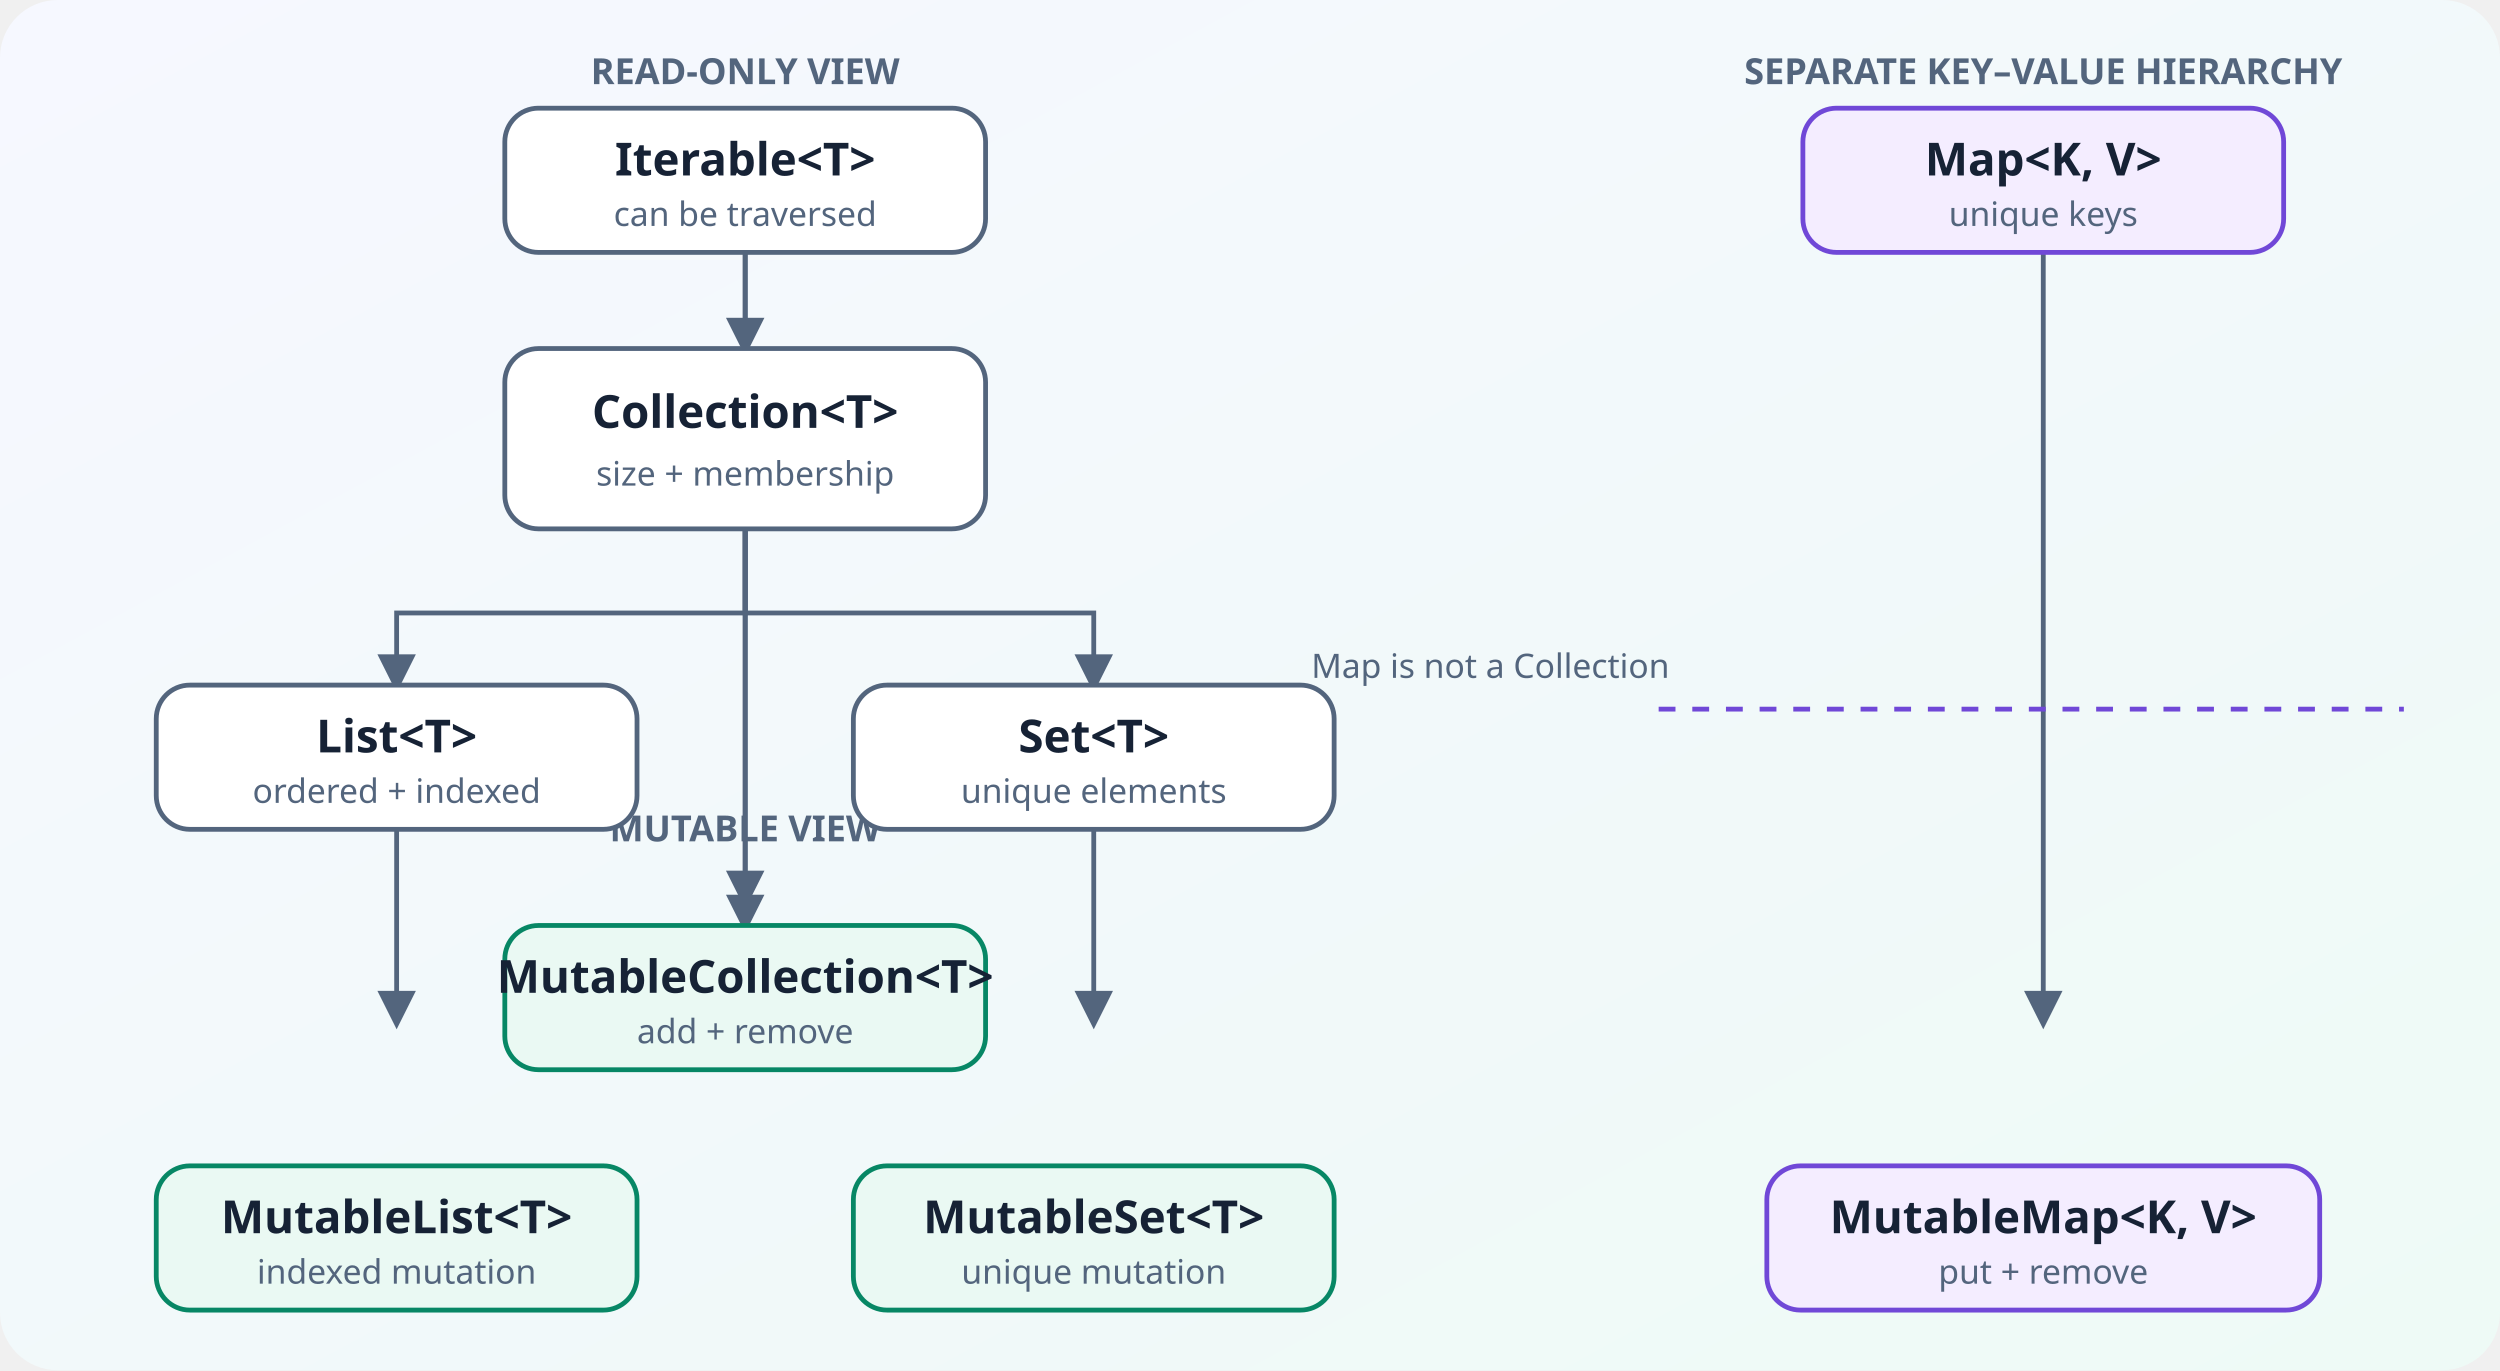
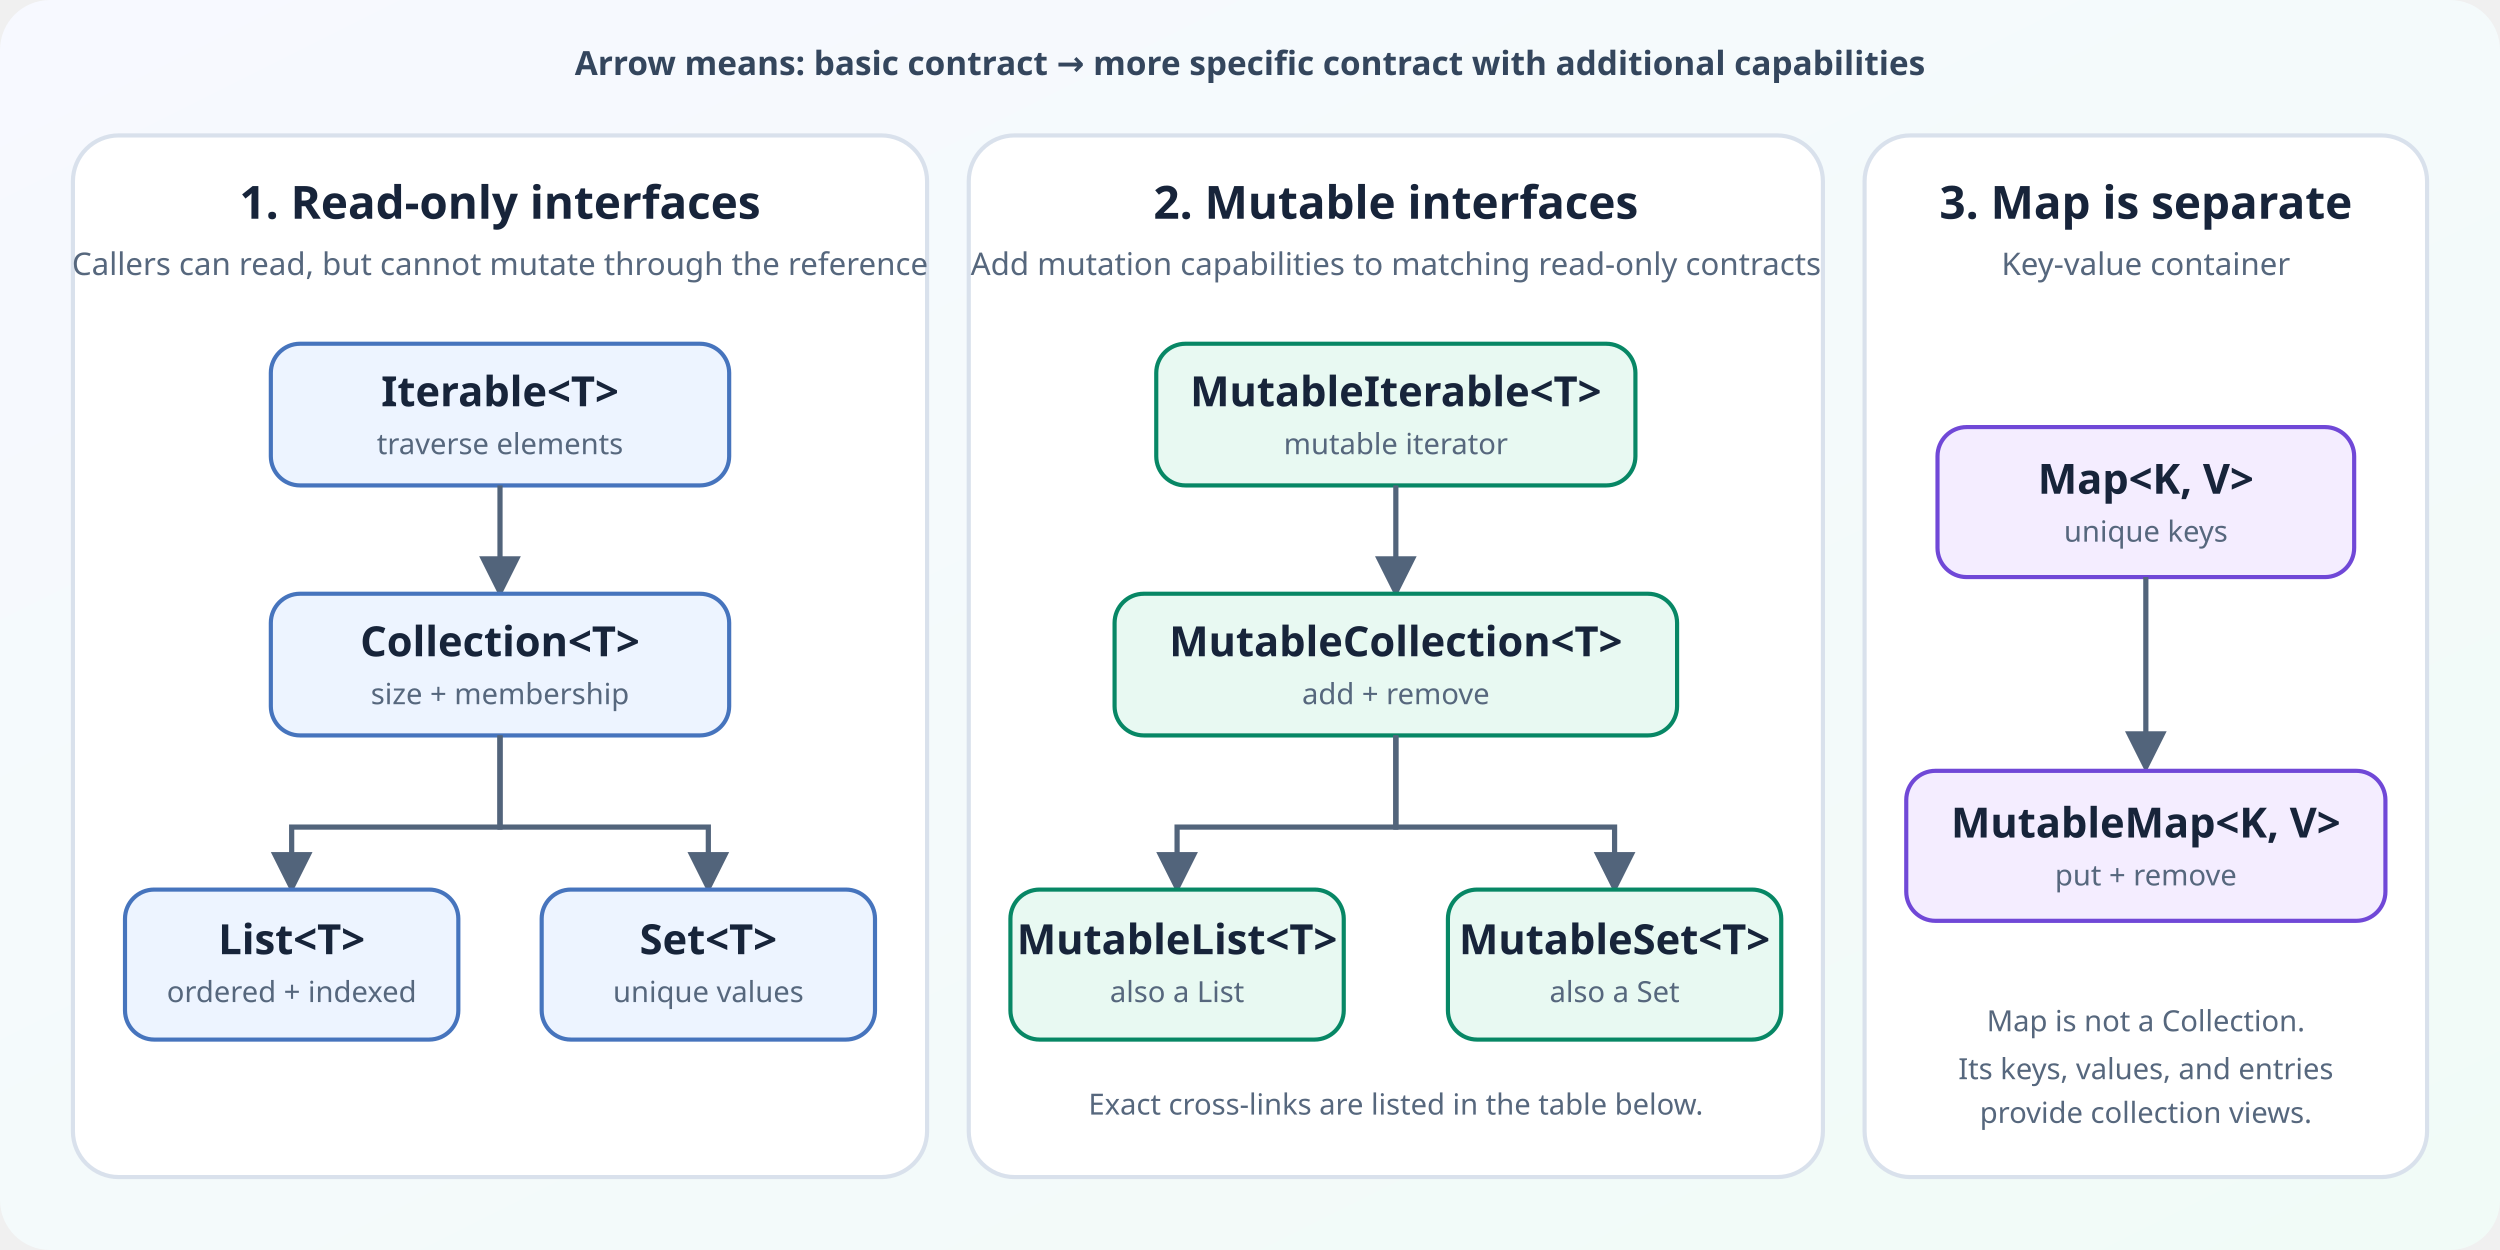
- <svg xmlns="http://www.w3.org/2000/svg" viewBox="0 0 1040 570" role="img" aria-labelledby="title desc">
+ <svg xmlns="http://www.w3.org/2000/svg" viewBox="0 0 1200 600" role="img" aria-labelledby="title desc">
  <defs>
-     <linearGradient id="bg" x1="0" y1="0" x2="1" y2="1">
-       <stop offset="0" stop-color="#f6f8ff" />
-       <stop offset="1" stop-color="#eefaf6" />
+     <linearGradient id="page" x1="0" y1="0" x2="1" y2="1">
+       <stop offset="0" stop-color="#f7f9ff" />
+       <stop offset="1" stop-color="#f1fbf7" />
    </linearGradient>
-     <marker id="arrow" viewBox="0 0 10 10" refX="8" refY="5" markerWidth="8" markerHeight="8" orient="auto-start-reverse">
-       <path d="M 0 0 L 10 5 L 0 10 z" fill="#53657d" />
+     <marker id="arrow" viewBox="0 0 10 10" refX="8" refY="5" markerWidth="8" markerHeight="8" orient="auto">
+       <path d="M0 0 L10 5 L0 10 Z" fill="#52647b" />
    </marker>
    <style>
-       .box{fill:#fff;stroke:#53657d;stroke-width:2}.mutable{fill:#eaf9f3;stroke:#078765}.map{fill:#f4edff;stroke:#7048d7}.line{fill:none;stroke:#53657d;stroke-width:2;marker-end:url(#arrow)}.name{font:600 19px system-ui,sans-serif;fill:#162235;text-anchor:middle}.hint{font:14px system-ui,sans-serif;fill:#53657d;text-anchor:middle}.label{font:600 15px system-ui,sans-serif;fill:#53657d;text-anchor:middle}
+       .panel{fill:#fff;stroke:#d9e1ec;stroke-width:2}.read{fill:#edf4ff;stroke:#4674bd}.mut{fill:#e8f9f2;stroke:#078765}.map{fill:#f4edff;stroke:#7048d7}.box{stroke-width:2}.line{fill:none;stroke:#52647b;stroke-width:2.5;marker-end:url(#arrow)}.heading{font:700 22px system-ui,sans-serif;fill:#17243a;text-anchor:middle}.name{font:650 20px system-ui,sans-serif;fill:#17243a;text-anchor:middle}.note{font:15px system-ui,sans-serif;fill:#56677d;text-anchor:middle}.small{font:14px system-ui,sans-serif;fill:#56677d;text-anchor:middle}.legend{font:600 16px system-ui,sans-serif;fill:#34465d;text-anchor:middle}
    </style>
  </defs>
-   <rect width="1040" height="570" rx="24" fill="url(#bg)" />
-   <text class="label" x="310" y="35">READ-ONLY VIEW</text>
-   <text class="label" x="310" y="350">MUTABLE VIEW</text>
-   <text class="label" x="850" y="35">SEPARATE KEY–VALUE HIERARCHY</text>
-   <path class="line" d="M310 105 V145" />
-   <path class="line" d="M310 220 V255 H165 V285" />
-   <path class="line" d="M310 220 V255 H455 V285" />
-   <path class="line" d="M165 345 V425" />
-   <path class="line" d="M455 345 V425" />
-   <path class="line" d="M310 220 V385 H310 V425" />
-   <path class="line" d="M310 105 V375 H310" />
-   <path class="line" d="M310 375 V385" />
-   <path class="line" d="M850 105 V425" />
-   <rect class="box" x="210" y="45" width="200" height="60" rx="14" />
-   <text class="name" x="310" y="73">Iterable&lt;T&gt;</text>
-   <text class="hint" x="310" y="94">can be traversed</text>
-   <rect class="box" x="210" y="145" width="200" height="75" rx="14" />
-   <text class="name" x="310" y="178">Collection&lt;T&gt;</text>
-   <text class="hint" x="310" y="202">size + membership</text>
-   <rect class="box" x="65" y="285" width="200" height="60" rx="14" />
-   <text class="name" x="165" y="313">List&lt;T&gt;</text>
-   <text class="hint" x="165" y="334">ordered + indexed</text>
-   <rect class="box" x="355" y="285" width="200" height="60" rx="14" />
-   <text class="name" x="455" y="313">Set&lt;T&gt;</text>
-   <text class="hint" x="455" y="334">unique elements</text>
-   <rect class="box mutable" x="210" y="385" width="200" height="60" rx="14" />
-   <text class="name" x="310" y="413">MutableCollection&lt;T&gt;</text>
-   <text class="hint" x="310" y="434">add + remove</text>
-   <rect class="box mutable" x="65" y="485" width="200" height="60" rx="14" />
-   <text class="name" x="165" y="513">MutableList&lt;T&gt;</text>
-   <text class="hint" x="165" y="534">indexed mutation</text>
-   <rect class="box mutable" x="355" y="485" width="200" height="60" rx="14" />
-   <text class="name" x="455" y="513">MutableSet&lt;T&gt;</text>
-   <text class="hint" x="455" y="534">unique mutation</text>
-   <rect class="box map" x="750" y="45" width="200" height="60" rx="14" />
-   <text class="name" x="850" y="73">Map&lt;K, V&gt;</text>
-   <text class="hint" x="850" y="94">unique keys</text>
-   <rect class="box map" x="735" y="485" width="230" height="60" rx="14" />
-   <text class="name" x="850" y="513">MutableMap&lt;K, V&gt;</text>
-   <text class="hint" x="850" y="534">put + remove</text>
-   <text class="hint" x="620" y="282">Map is not a Collection</text>
-   <path d="M690 295 H1000" stroke="#7048d7" stroke-width="2" stroke-dasharray="7 7" />
+   <rect width="1200" height="600" rx="24" fill="url(#page)" />
+   <text class="legend" x="600" y="36">Arrow means: basic contract → more specific contract with additional capabilities</text>
+   <rect class="panel" x="35" y="65" width="410" height="500" rx="22" />
+   <text class="heading" x="240" y="105">1. Read-only interfaces</text>
+   <text class="note" x="240" y="132">Callers can read, but cannot mutate through the reference</text>
+   <rect class="box read" x="130" y="165" width="220" height="68" rx="14" />
+   <text class="name" x="240" y="195">Iterable&lt;T&gt;</text>
+   <text class="small" x="240" y="218">traverse elements</text>
+   <path class="line" d="M240 233 V283" />
+   <rect class="box read" x="130" y="285" width="220" height="68" rx="14" />
+   <text class="name" x="240" y="315">Collection&lt;T&gt;</text>
+   <text class="small" x="240" y="338">size + membership</text>
+   <path class="line" d="M240 353 V397 H140 V425" />
+   <path class="line" d="M240 353 V397 H340 V425" />
+   <rect class="box read" x="60" y="427" width="160" height="72" rx="14" />
+   <text class="name" x="140" y="458">List&lt;T&gt;</text>
+   <text class="small" x="140" y="481">ordered + indexed</text>
+   <rect class="box read" x="260" y="427" width="160" height="72" rx="14" />
+   <text class="name" x="340" y="458">Set&lt;T&gt;</text>
+   <text class="small" x="340" y="481">unique values</text>
+   <rect class="panel" x="465" y="65" width="410" height="500" rx="22" />
+   <text class="heading" x="670" y="105">2. Mutable interfaces</text>
+   <text class="note" x="670" y="132">Add mutation capabilities to matching read-only contracts</text>
+   <rect class="box mut" x="555" y="165" width="230" height="68" rx="14" />
+   <text class="name" x="670" y="195">MutableIterable&lt;T&gt;</text>
+   <text class="small" x="670" y="218">mutable iterator</text>
+   <path class="line" d="M670 233 V283" />
+   <rect class="box mut" x="535" y="285" width="270" height="68" rx="14" />
+   <text class="name" x="670" y="315">MutableCollection&lt;T&gt;</text>
+   <text class="small" x="670" y="338">add + remove</text>
+   <path class="line" d="M670 353 V397 H565 V425" />
+   <path class="line" d="M670 353 V397 H775 V425" />
+   <rect class="box mut" x="485" y="427" width="160" height="72" rx="14" />
+   <text class="name" x="565" y="458">MutableList&lt;T&gt;</text>
+   <text class="small" x="565" y="481">also a List</text>
+   <rect class="box mut" x="695" y="427" width="160" height="72" rx="14" />
+   <text class="name" x="775" y="458">MutableSet&lt;T&gt;</text>
+   <text class="small" x="775" y="481">also a Set</text>
+   <text class="small" x="670" y="535">Exact cross-links are listed in the table below.</text>
+   <rect class="panel" x="895" y="65" width="270" height="500" rx="22" />
+   <text class="heading" x="1030" y="105">3. Map is separate</text>
+   <text class="note" x="1030" y="132">Key-value container</text>
+   <rect class="box map" x="930" y="205" width="200" height="72" rx="14" />
+   <text class="name" x="1030" y="237">Map&lt;K, V&gt;</text>
+   <text class="small" x="1030" y="260">unique keys</text>
+   <path class="line" d="M1030 277 V367" />
+   <rect class="box map" x="915" y="370" width="230" height="72" rx="14" />
+   <text class="name" x="1030" y="402">MutableMap&lt;K, V&gt;</text>
+   <text class="small" x="1030" y="425">put + remove</text>
+   <text class="small" x="1030" y="495">Map is not a Collection.</text>
+   <text class="small" x="1030" y="518">Its keys, values, and entries</text>
+   <text class="small" x="1030" y="539">provide collection views.</text>
</svg>
